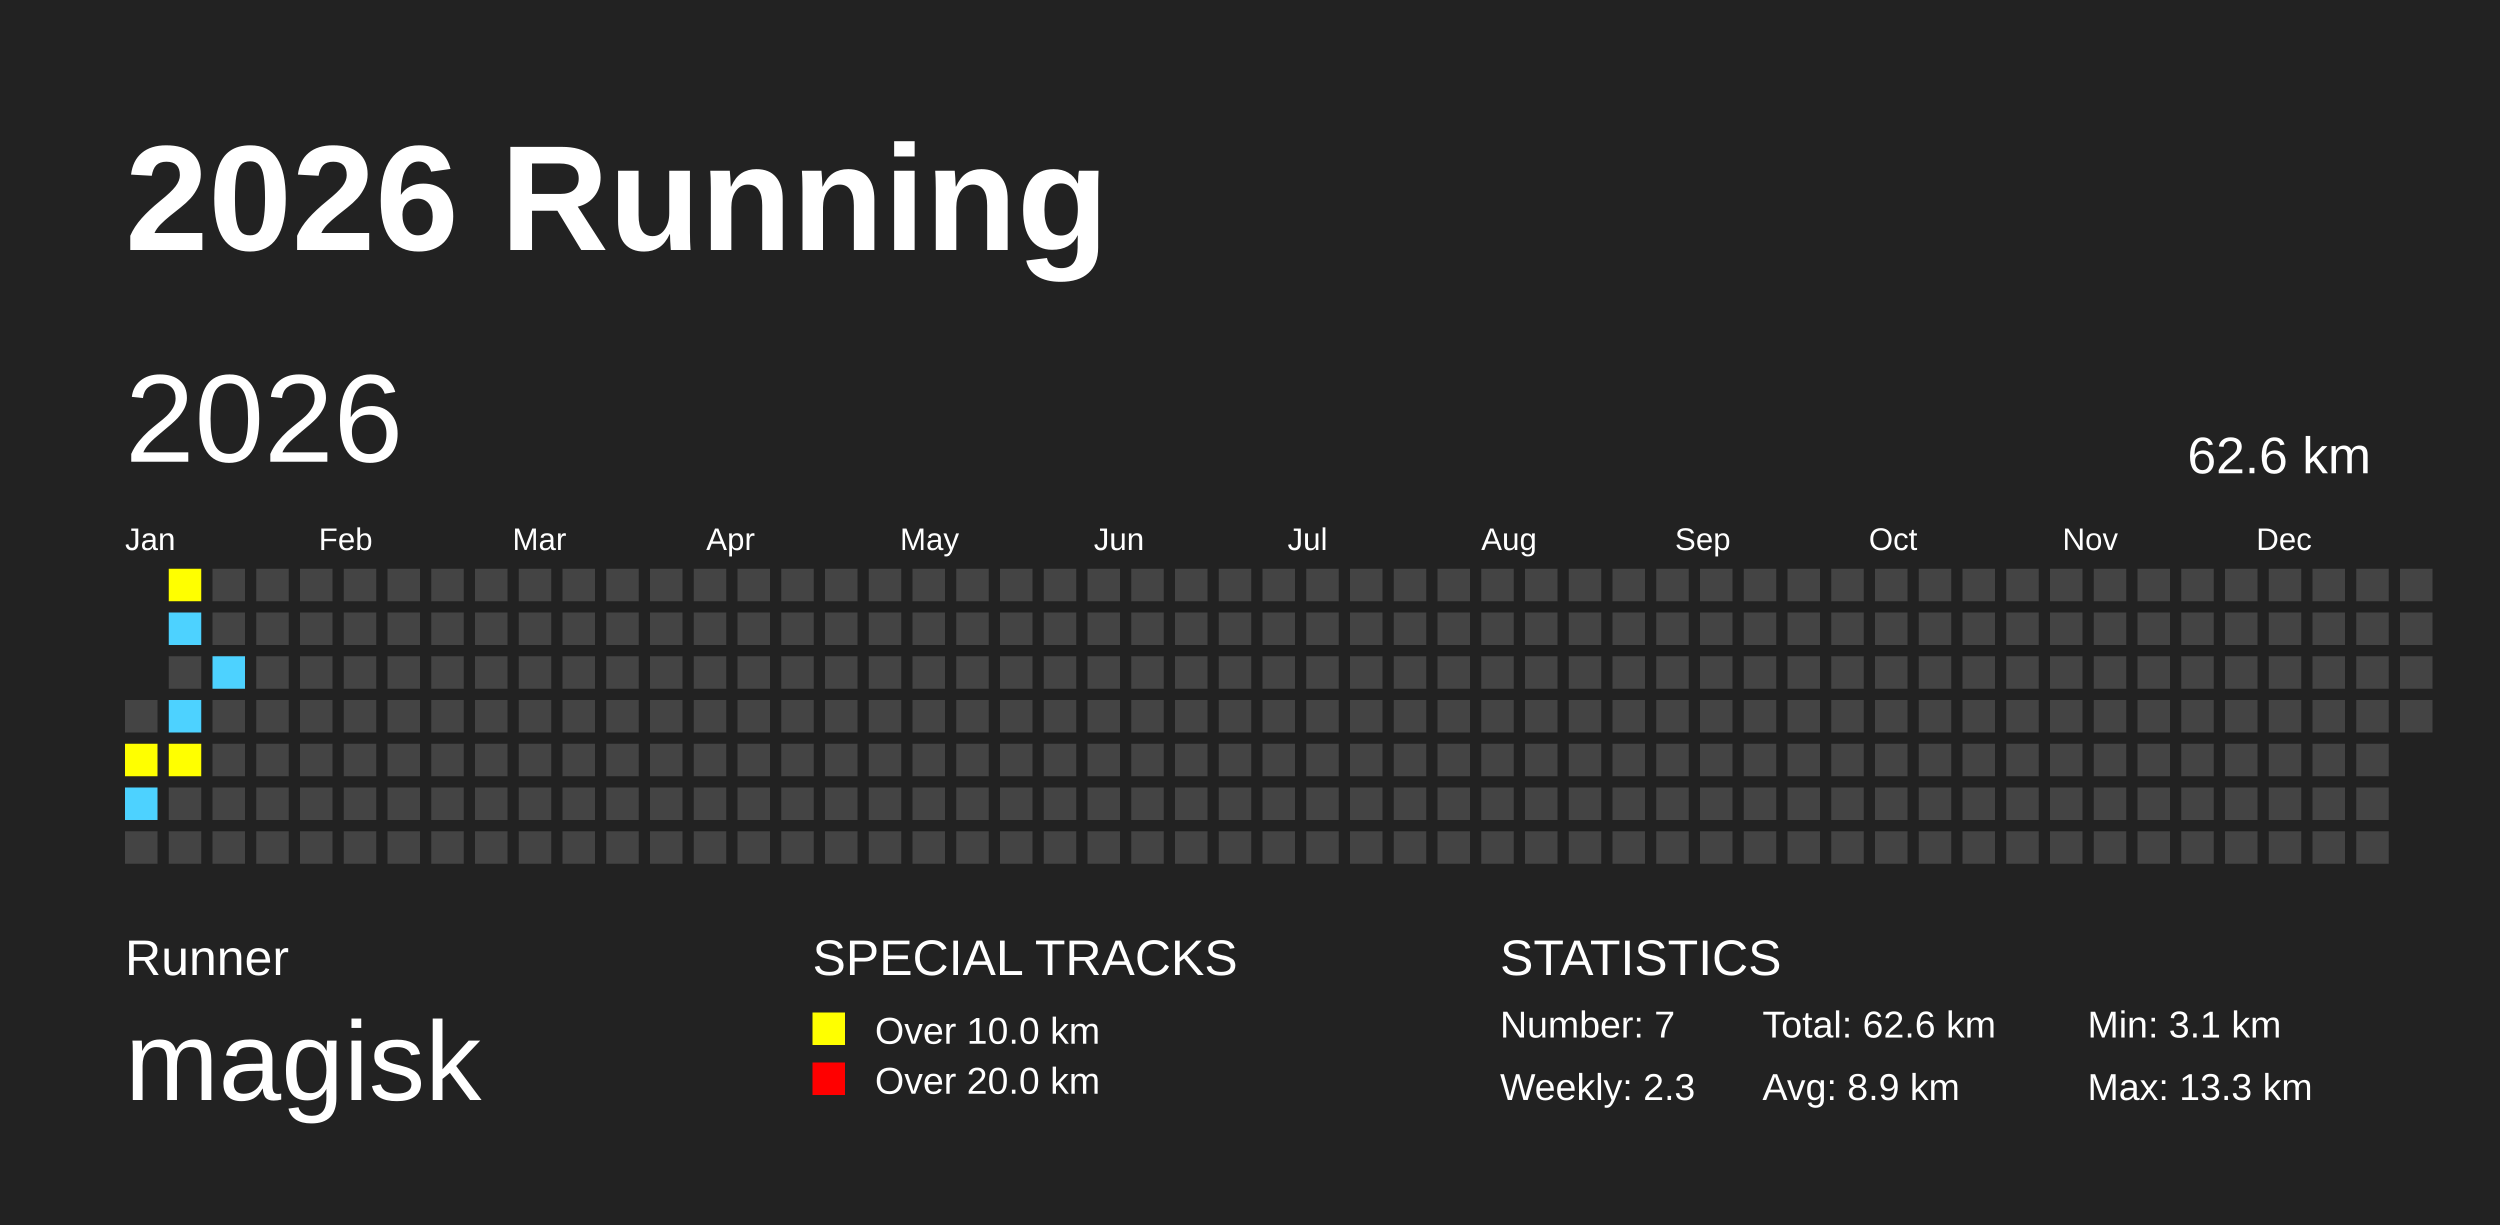
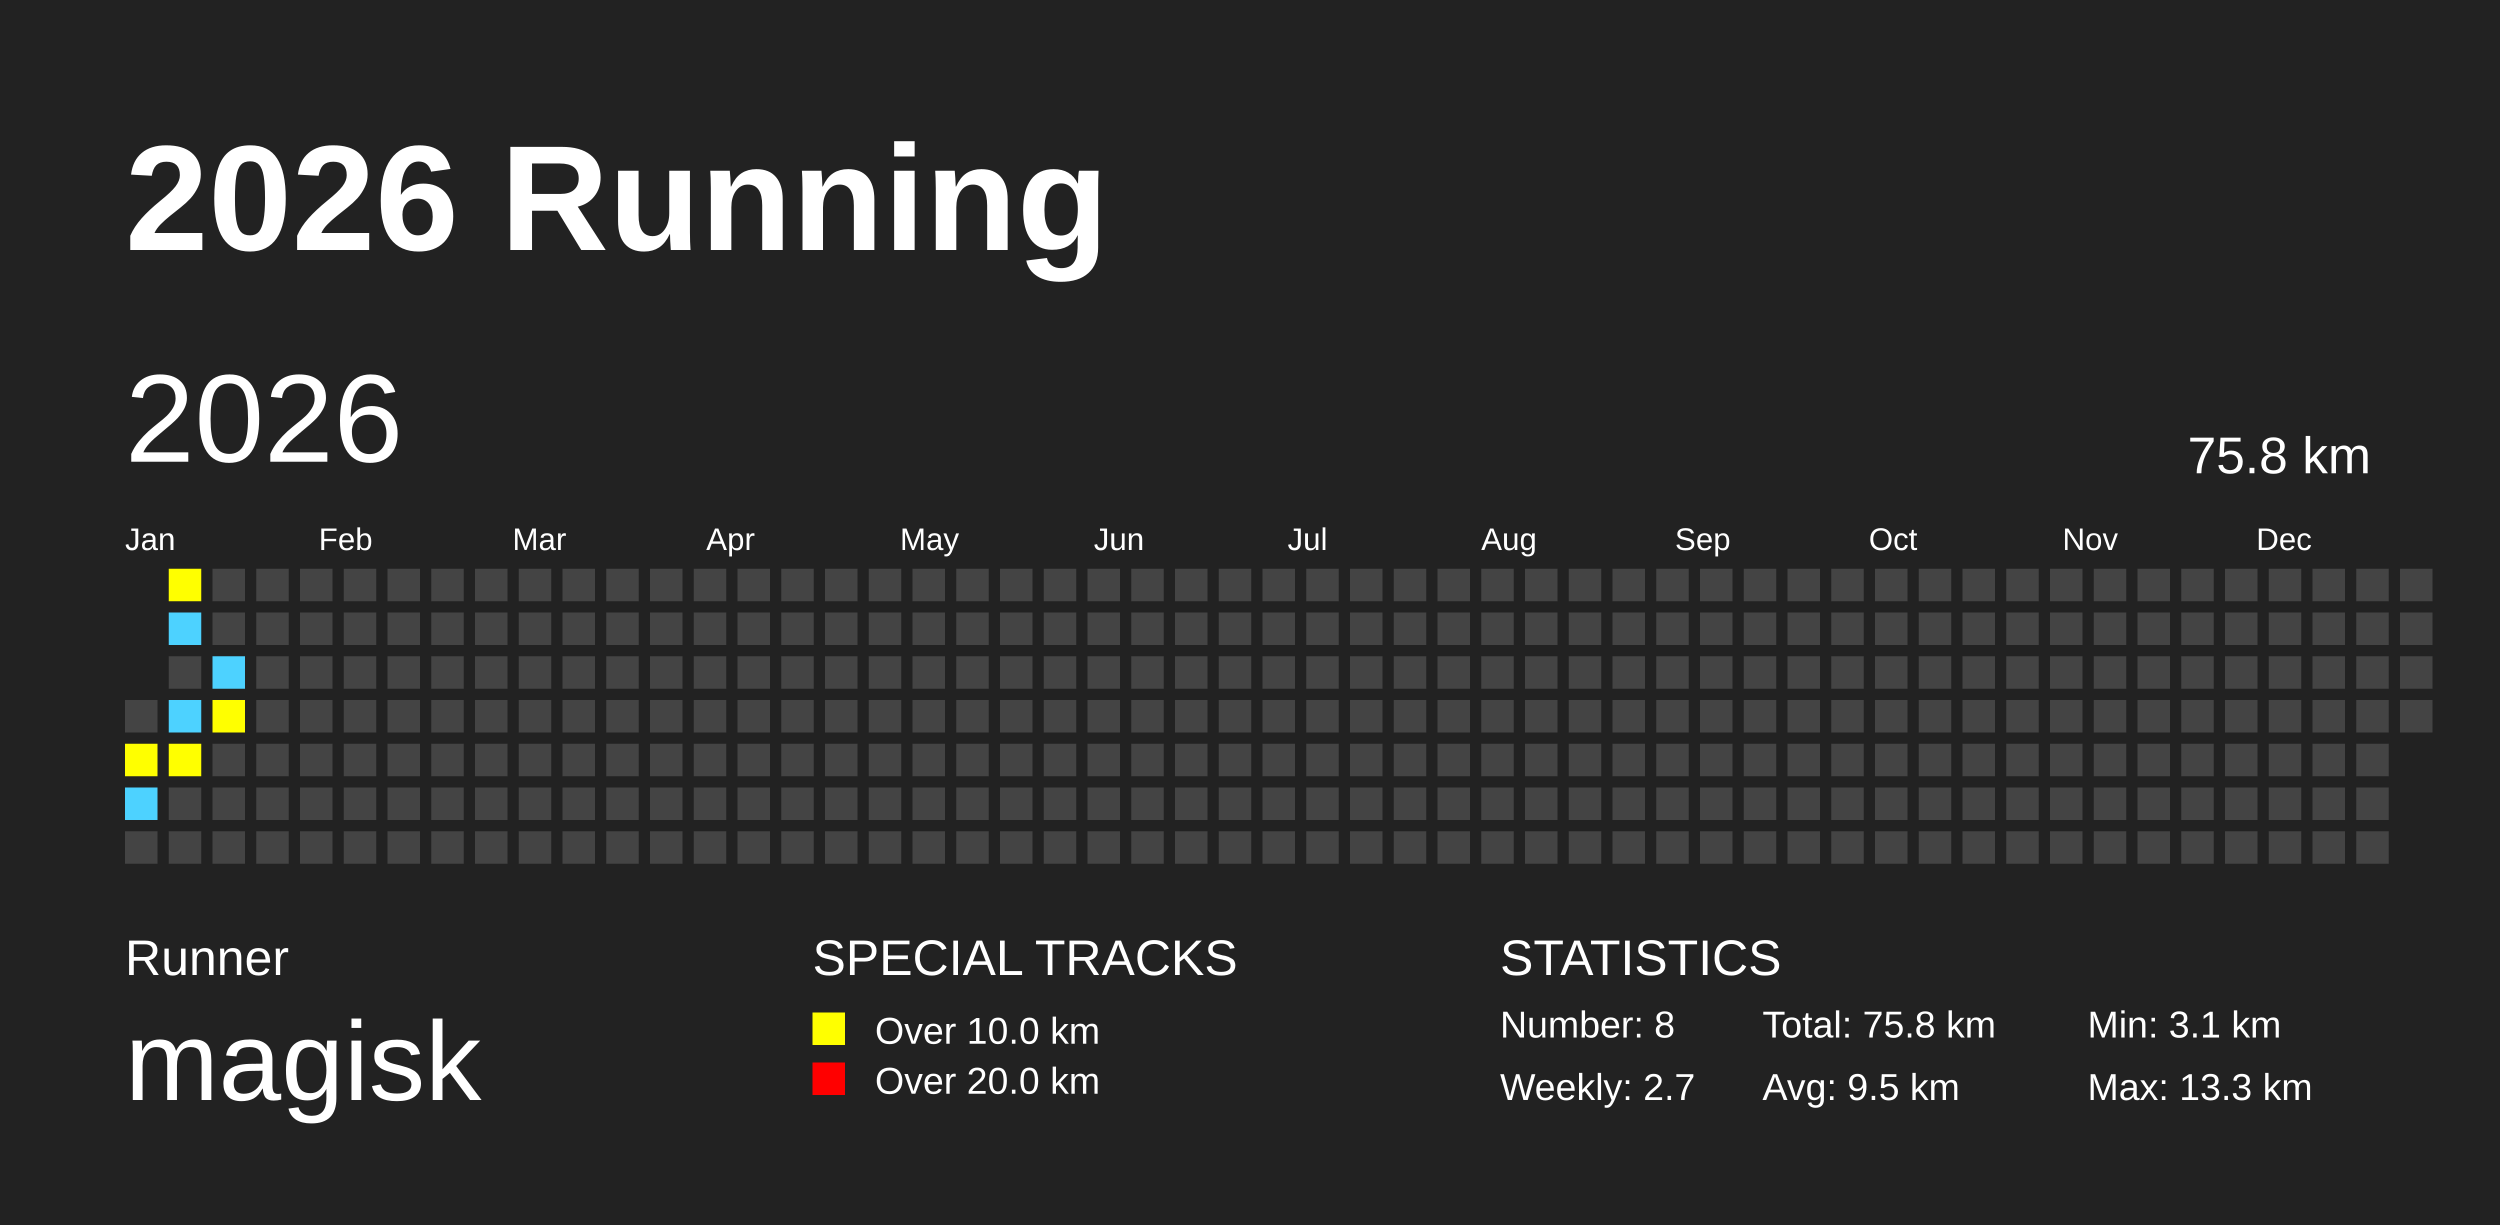
<svg xmlns="http://www.w3.org/2000/svg" baseProfile="full" height="98mm" version="1.1" viewBox="0,0,200,98" width="200mm">
  <defs />
  <rect fill="#222222" height="98" width="200" x="0" y="0" />
  <text fill="#FFFFFF" style="font-size:12px; font-family:Arial; font-weight:bold;" x="10" y="20">2026 Running</text>
  <text fill="#FFFFFF" style="font-size:4px; font-family:Arial" x="10" y="78">Runner</text>
  <text fill="#FFFFFF" style="font-size:9px; font-family:Arial" x="10" y="88">magisk</text>
  <text fill="#FFFFFF" style="font-size:4px; font-family:Arial" x="65" y="78">SPECIAL TRACKS</text>
  <rect fill="yellow" height="2.6" width="2.6" x="65" y="81" />
  <text fill="#FFFFFF" style="font-size:3px; font-family:Arial" x="70" y="83.5">Over 10.0 km</text>
  <rect fill="red" height="2.6" width="2.6" x="65" y="85" />
  <text fill="#FFFFFF" style="font-size:3px; font-family:Arial" x="70" y="87.5">Over 20.0 km</text>
  <text fill="#FFFFFF" style="font-size:4px; font-family:Arial" x="120" y="78">STATISTICS</text>
-   <text fill="#FFFFFF" style="font-size:3px; font-family:Arial" x="120" y="83">Number: 7</text>
-   <text fill="#FFFFFF" style="font-size:3px; font-family:Arial" x="120" y="88">Weekly: 2.3</text>
-   <text fill="#FFFFFF" style="font-size:3px; font-family:Arial" x="141" y="83">Total: 62.6 km</text>
-   <text fill="#FFFFFF" style="font-size:3px; font-family:Arial" x="141" y="88">Avg: 8.9 km</text>
+   <text fill="#FFFFFF" style="font-size:3px; font-family:Arial" x="120" y="83">Number: 8</text>
+   <text fill="#FFFFFF" style="font-size:3px; font-family:Arial" x="120" y="88">Weekly: 2.7</text>
+   <text fill="#FFFFFF" style="font-size:3px; font-family:Arial" x="141" y="83">Total: 75.8 km</text>
+   <text fill="#FFFFFF" style="font-size:3px; font-family:Arial" x="141" y="88">Avg: 9.5 km</text>
  <text fill="#FFFFFF" style="font-size:3px; font-family:Arial" x="167" y="83">Min: 3.1 km</text>
  <text fill="#FFFFFF" style="font-size:3px; font-family:Arial" x="167" y="88">Max: 13.3 km</text>
  <text dominant-baseline="hanging" fill="#FFFFFF" style="font-size:10.0px; font-family:Arial;" x="10" y="30">2026</text>
-   <text dominant-baseline="hanging" fill="#FFFFFF" style="font-size:4.125px; font-family:Arial;" x="175" y="35">62.6 km</text>
+   <text dominant-baseline="hanging" fill="#FFFFFF" style="font-size:4.125px; font-family:Arial;" x="175" y="35">75.8 km</text>
  <text fill="#FFFFFF" style="font-size:2.5px; font-family:Arial" x="10.0" y="44">Jan</text>
  <text fill="#FFFFFF" style="font-size:2.5px; font-family:Arial" x="25.5" y="44">Feb</text>
  <text fill="#FFFFFF" style="font-size:2.5px; font-family:Arial" x="41.0" y="44">Mar</text>
  <text fill="#FFFFFF" style="font-size:2.5px; font-family:Arial" x="56.5" y="44">Apr</text>
  <text fill="#FFFFFF" style="font-size:2.5px; font-family:Arial" x="72.0" y="44">May</text>
  <text fill="#FFFFFF" style="font-size:2.5px; font-family:Arial" x="87.5" y="44">Jun</text>
  <text fill="#FFFFFF" style="font-size:2.5px; font-family:Arial" x="103.0" y="44">Jul</text>
  <text fill="#FFFFFF" style="font-size:2.5px; font-family:Arial" x="118.5" y="44">Aug</text>
  <text fill="#FFFFFF" style="font-size:2.5px; font-family:Arial" x="134.0" y="44">Sep</text>
  <text fill="#FFFFFF" style="font-size:2.5px; font-family:Arial" x="149.5" y="44">Oct</text>
  <text fill="#FFFFFF" style="font-size:2.5px; font-family:Arial" x="165.0" y="44">Nov</text>
  <text fill="#FFFFFF" style="font-size:2.5px; font-family:Arial" x="180.5" y="44">Dec</text>
  <rect fill="#444444" height="2.6" width="2.6" x="10.0" y="56.0" />
  <rect fill="yellow" height="2.6" width="2.6" x="10.0" y="59.5" />
  <rect fill="#4DD2FF" height="2.6" width="2.6" x="10.0" y="63.0" />
  <rect fill="#444444" height="2.6" width="2.6" x="10.0" y="66.5" />
  <rect fill="yellow" height="2.6" width="2.6" x="13.5" y="45.5" />
  <rect fill="#4DD2FF" height="2.6" width="2.6" x="13.5" y="49.0" />
  <rect fill="#444444" height="2.6" width="2.6" x="13.5" y="52.5" />
  <rect fill="#4DD2FF" height="2.6" width="2.6" x="13.5" y="56.0" />
  <rect fill="yellow" height="2.6" width="2.6" x="13.5" y="59.5" />
  <rect fill="#444444" height="2.6" width="2.6" x="13.5" y="63.0" />
  <rect fill="#444444" height="2.6" width="2.6" x="13.5" y="66.5" />
  <rect fill="#444444" height="2.6" width="2.6" x="17.0" y="45.5" />
  <rect fill="#444444" height="2.6" width="2.6" x="17.0" y="49.0" />
  <rect fill="#4DD2FF" height="2.6" width="2.6" x="17.0" y="52.5" />
-   <rect fill="#444444" height="2.6" width="2.6" x="17.0" y="56.0" />
+   <rect fill="yellow" height="2.6" width="2.6" x="17.0" y="56.0" />
  <rect fill="#444444" height="2.6" width="2.6" x="17.0" y="59.5" />
  <rect fill="#444444" height="2.6" width="2.6" x="17.0" y="63.0" />
  <rect fill="#444444" height="2.6" width="2.6" x="17.0" y="66.5" />
  <rect fill="#444444" height="2.6" width="2.6" x="20.5" y="45.5" />
  <rect fill="#444444" height="2.6" width="2.6" x="20.5" y="49.0" />
  <rect fill="#444444" height="2.6" width="2.6" x="20.5" y="52.5" />
  <rect fill="#444444" height="2.6" width="2.6" x="20.5" y="56.0" />
  <rect fill="#444444" height="2.6" width="2.6" x="20.5" y="59.5" />
  <rect fill="#444444" height="2.6" width="2.6" x="20.5" y="63.0" />
  <rect fill="#444444" height="2.6" width="2.6" x="20.5" y="66.5" />
  <rect fill="#444444" height="2.6" width="2.6" x="24.0" y="45.5" />
  <rect fill="#444444" height="2.6" width="2.6" x="24.0" y="49.0" />
  <rect fill="#444444" height="2.6" width="2.6" x="24.0" y="52.5" />
  <rect fill="#444444" height="2.6" width="2.6" x="24.0" y="56.0" />
  <rect fill="#444444" height="2.6" width="2.6" x="24.0" y="59.5" />
  <rect fill="#444444" height="2.6" width="2.6" x="24.0" y="63.0" />
  <rect fill="#444444" height="2.6" width="2.6" x="24.0" y="66.5" />
  <rect fill="#444444" height="2.6" width="2.6" x="27.5" y="45.5" />
  <rect fill="#444444" height="2.6" width="2.6" x="27.5" y="49.0" />
  <rect fill="#444444" height="2.6" width="2.6" x="27.5" y="52.5" />
  <rect fill="#444444" height="2.6" width="2.6" x="27.5" y="56.0" />
  <rect fill="#444444" height="2.6" width="2.6" x="27.5" y="59.5" />
  <rect fill="#444444" height="2.6" width="2.6" x="27.5" y="63.0" />
  <rect fill="#444444" height="2.6" width="2.6" x="27.5" y="66.5" />
  <rect fill="#444444" height="2.6" width="2.6" x="31.0" y="45.5" />
  <rect fill="#444444" height="2.6" width="2.6" x="31.0" y="49.0" />
  <rect fill="#444444" height="2.6" width="2.6" x="31.0" y="52.5" />
  <rect fill="#444444" height="2.6" width="2.6" x="31.0" y="56.0" />
  <rect fill="#444444" height="2.6" width="2.6" x="31.0" y="59.5" />
  <rect fill="#444444" height="2.6" width="2.6" x="31.0" y="63.0" />
  <rect fill="#444444" height="2.6" width="2.6" x="31.0" y="66.5" />
  <rect fill="#444444" height="2.6" width="2.6" x="34.5" y="45.5" />
  <rect fill="#444444" height="2.6" width="2.6" x="34.5" y="49.0" />
  <rect fill="#444444" height="2.6" width="2.6" x="34.5" y="52.5" />
  <rect fill="#444444" height="2.6" width="2.6" x="34.5" y="56.0" />
  <rect fill="#444444" height="2.6" width="2.6" x="34.5" y="59.5" />
  <rect fill="#444444" height="2.6" width="2.6" x="34.5" y="63.0" />
  <rect fill="#444444" height="2.6" width="2.6" x="34.5" y="66.5" />
  <rect fill="#444444" height="2.6" width="2.6" x="38.0" y="45.5" />
  <rect fill="#444444" height="2.6" width="2.6" x="38.0" y="49.0" />
  <rect fill="#444444" height="2.6" width="2.6" x="38.0" y="52.5" />
  <rect fill="#444444" height="2.6" width="2.6" x="38.0" y="56.0" />
  <rect fill="#444444" height="2.6" width="2.6" x="38.0" y="59.5" />
  <rect fill="#444444" height="2.6" width="2.6" x="38.0" y="63.0" />
  <rect fill="#444444" height="2.6" width="2.6" x="38.0" y="66.5" />
  <rect fill="#444444" height="2.6" width="2.6" x="41.5" y="45.5" />
  <rect fill="#444444" height="2.6" width="2.6" x="41.5" y="49.0" />
  <rect fill="#444444" height="2.6" width="2.6" x="41.5" y="52.5" />
  <rect fill="#444444" height="2.6" width="2.6" x="41.5" y="56.0" />
  <rect fill="#444444" height="2.6" width="2.6" x="41.5" y="59.5" />
  <rect fill="#444444" height="2.6" width="2.6" x="41.5" y="63.0" />
  <rect fill="#444444" height="2.6" width="2.6" x="41.5" y="66.5" />
  <rect fill="#444444" height="2.6" width="2.6" x="45.0" y="45.5" />
  <rect fill="#444444" height="2.6" width="2.6" x="45.0" y="49.0" />
  <rect fill="#444444" height="2.6" width="2.6" x="45.0" y="52.5" />
  <rect fill="#444444" height="2.6" width="2.6" x="45.0" y="56.0" />
  <rect fill="#444444" height="2.6" width="2.6" x="45.0" y="59.5" />
  <rect fill="#444444" height="2.6" width="2.6" x="45.0" y="63.0" />
  <rect fill="#444444" height="2.6" width="2.6" x="45.0" y="66.5" />
  <rect fill="#444444" height="2.6" width="2.6" x="48.5" y="45.5" />
  <rect fill="#444444" height="2.6" width="2.6" x="48.5" y="49.0" />
  <rect fill="#444444" height="2.6" width="2.6" x="48.5" y="52.5" />
  <rect fill="#444444" height="2.6" width="2.6" x="48.5" y="56.0" />
  <rect fill="#444444" height="2.6" width="2.6" x="48.5" y="59.5" />
  <rect fill="#444444" height="2.6" width="2.6" x="48.5" y="63.0" />
  <rect fill="#444444" height="2.6" width="2.6" x="48.5" y="66.5" />
  <rect fill="#444444" height="2.6" width="2.6" x="52.0" y="45.5" />
  <rect fill="#444444" height="2.6" width="2.6" x="52.0" y="49.0" />
  <rect fill="#444444" height="2.6" width="2.6" x="52.0" y="52.5" />
  <rect fill="#444444" height="2.6" width="2.6" x="52.0" y="56.0" />
  <rect fill="#444444" height="2.6" width="2.6" x="52.0" y="59.5" />
  <rect fill="#444444" height="2.6" width="2.6" x="52.0" y="63.0" />
  <rect fill="#444444" height="2.6" width="2.6" x="52.0" y="66.5" />
  <rect fill="#444444" height="2.6" width="2.6" x="55.5" y="45.5" />
  <rect fill="#444444" height="2.6" width="2.6" x="55.5" y="49.0" />
  <rect fill="#444444" height="2.6" width="2.6" x="55.5" y="52.5" />
  <rect fill="#444444" height="2.6" width="2.6" x="55.5" y="56.0" />
  <rect fill="#444444" height="2.6" width="2.6" x="55.5" y="59.5" />
  <rect fill="#444444" height="2.6" width="2.6" x="55.5" y="63.0" />
  <rect fill="#444444" height="2.6" width="2.6" x="55.5" y="66.5" />
  <rect fill="#444444" height="2.6" width="2.6" x="59.0" y="45.5" />
  <rect fill="#444444" height="2.6" width="2.6" x="59.0" y="49.0" />
  <rect fill="#444444" height="2.6" width="2.6" x="59.0" y="52.5" />
  <rect fill="#444444" height="2.6" width="2.6" x="59.0" y="56.0" />
  <rect fill="#444444" height="2.6" width="2.6" x="59.0" y="59.5" />
  <rect fill="#444444" height="2.6" width="2.6" x="59.0" y="63.0" />
  <rect fill="#444444" height="2.6" width="2.6" x="59.0" y="66.5" />
  <rect fill="#444444" height="2.6" width="2.6" x="62.5" y="45.5" />
  <rect fill="#444444" height="2.6" width="2.6" x="62.5" y="49.0" />
  <rect fill="#444444" height="2.6" width="2.6" x="62.5" y="52.5" />
  <rect fill="#444444" height="2.6" width="2.6" x="62.5" y="56.0" />
  <rect fill="#444444" height="2.6" width="2.6" x="62.5" y="59.5" />
  <rect fill="#444444" height="2.6" width="2.6" x="62.5" y="63.0" />
  <rect fill="#444444" height="2.6" width="2.6" x="62.5" y="66.5" />
  <rect fill="#444444" height="2.6" width="2.6" x="66.0" y="45.5" />
  <rect fill="#444444" height="2.6" width="2.6" x="66.0" y="49.0" />
  <rect fill="#444444" height="2.6" width="2.6" x="66.0" y="52.5" />
  <rect fill="#444444" height="2.6" width="2.6" x="66.0" y="56.0" />
  <rect fill="#444444" height="2.6" width="2.6" x="66.0" y="59.5" />
  <rect fill="#444444" height="2.6" width="2.6" x="66.0" y="63.0" />
  <rect fill="#444444" height="2.6" width="2.6" x="66.0" y="66.5" />
  <rect fill="#444444" height="2.6" width="2.6" x="69.5" y="45.5" />
  <rect fill="#444444" height="2.6" width="2.6" x="69.5" y="49.0" />
  <rect fill="#444444" height="2.6" width="2.6" x="69.5" y="52.5" />
  <rect fill="#444444" height="2.6" width="2.6" x="69.5" y="56.0" />
  <rect fill="#444444" height="2.6" width="2.6" x="69.5" y="59.5" />
  <rect fill="#444444" height="2.6" width="2.6" x="69.5" y="63.0" />
  <rect fill="#444444" height="2.6" width="2.6" x="69.5" y="66.5" />
  <rect fill="#444444" height="2.6" width="2.6" x="73.0" y="45.5" />
  <rect fill="#444444" height="2.6" width="2.6" x="73.0" y="49.0" />
  <rect fill="#444444" height="2.6" width="2.6" x="73.0" y="52.5" />
  <rect fill="#444444" height="2.6" width="2.6" x="73.0" y="56.0" />
  <rect fill="#444444" height="2.6" width="2.6" x="73.0" y="59.5" />
  <rect fill="#444444" height="2.6" width="2.6" x="73.0" y="63.0" />
  <rect fill="#444444" height="2.6" width="2.6" x="73.0" y="66.5" />
  <rect fill="#444444" height="2.6" width="2.6" x="76.5" y="45.5" />
  <rect fill="#444444" height="2.6" width="2.6" x="76.5" y="49.0" />
  <rect fill="#444444" height="2.6" width="2.6" x="76.5" y="52.5" />
  <rect fill="#444444" height="2.6" width="2.6" x="76.5" y="56.0" />
  <rect fill="#444444" height="2.6" width="2.6" x="76.5" y="59.5" />
  <rect fill="#444444" height="2.6" width="2.6" x="76.5" y="63.0" />
  <rect fill="#444444" height="2.6" width="2.6" x="76.5" y="66.5" />
  <rect fill="#444444" height="2.6" width="2.6" x="80.0" y="45.5" />
  <rect fill="#444444" height="2.6" width="2.6" x="80.0" y="49.0" />
  <rect fill="#444444" height="2.6" width="2.6" x="80.0" y="52.5" />
  <rect fill="#444444" height="2.6" width="2.6" x="80.0" y="56.0" />
  <rect fill="#444444" height="2.6" width="2.6" x="80.0" y="59.5" />
  <rect fill="#444444" height="2.6" width="2.6" x="80.0" y="63.0" />
  <rect fill="#444444" height="2.6" width="2.6" x="80.0" y="66.5" />
  <rect fill="#444444" height="2.6" width="2.6" x="83.5" y="45.5" />
  <rect fill="#444444" height="2.6" width="2.6" x="83.5" y="49.0" />
  <rect fill="#444444" height="2.6" width="2.6" x="83.5" y="52.5" />
  <rect fill="#444444" height="2.6" width="2.6" x="83.5" y="56.0" />
  <rect fill="#444444" height="2.6" width="2.6" x="83.5" y="59.5" />
  <rect fill="#444444" height="2.6" width="2.6" x="83.5" y="63.0" />
  <rect fill="#444444" height="2.6" width="2.6" x="83.5" y="66.5" />
  <rect fill="#444444" height="2.6" width="2.6" x="87.0" y="45.5" />
  <rect fill="#444444" height="2.6" width="2.6" x="87.0" y="49.0" />
  <rect fill="#444444" height="2.6" width="2.6" x="87.0" y="52.5" />
  <rect fill="#444444" height="2.6" width="2.6" x="87.0" y="56.0" />
  <rect fill="#444444" height="2.6" width="2.6" x="87.0" y="59.5" />
  <rect fill="#444444" height="2.6" width="2.6" x="87.0" y="63.0" />
  <rect fill="#444444" height="2.6" width="2.6" x="87.0" y="66.5" />
  <rect fill="#444444" height="2.6" width="2.6" x="90.5" y="45.5" />
  <rect fill="#444444" height="2.6" width="2.6" x="90.5" y="49.0" />
  <rect fill="#444444" height="2.6" width="2.6" x="90.5" y="52.5" />
  <rect fill="#444444" height="2.6" width="2.6" x="90.5" y="56.0" />
  <rect fill="#444444" height="2.6" width="2.6" x="90.5" y="59.5" />
  <rect fill="#444444" height="2.6" width="2.6" x="90.5" y="63.0" />
  <rect fill="#444444" height="2.6" width="2.6" x="90.5" y="66.5" />
  <rect fill="#444444" height="2.6" width="2.6" x="94.0" y="45.5" />
  <rect fill="#444444" height="2.6" width="2.6" x="94.0" y="49.0" />
  <rect fill="#444444" height="2.6" width="2.6" x="94.0" y="52.5" />
  <rect fill="#444444" height="2.6" width="2.6" x="94.0" y="56.0" />
  <rect fill="#444444" height="2.6" width="2.6" x="94.0" y="59.5" />
  <rect fill="#444444" height="2.6" width="2.6" x="94.0" y="63.0" />
  <rect fill="#444444" height="2.6" width="2.6" x="94.0" y="66.5" />
  <rect fill="#444444" height="2.6" width="2.6" x="97.5" y="45.5" />
  <rect fill="#444444" height="2.6" width="2.6" x="97.5" y="49.0" />
  <rect fill="#444444" height="2.6" width="2.6" x="97.5" y="52.5" />
  <rect fill="#444444" height="2.6" width="2.6" x="97.5" y="56.0" />
  <rect fill="#444444" height="2.6" width="2.6" x="97.5" y="59.5" />
  <rect fill="#444444" height="2.6" width="2.6" x="97.5" y="63.0" />
  <rect fill="#444444" height="2.6" width="2.6" x="97.5" y="66.5" />
  <rect fill="#444444" height="2.6" width="2.6" x="101.0" y="45.5" />
  <rect fill="#444444" height="2.6" width="2.6" x="101.0" y="49.0" />
  <rect fill="#444444" height="2.6" width="2.6" x="101.0" y="52.5" />
  <rect fill="#444444" height="2.6" width="2.6" x="101.0" y="56.0" />
  <rect fill="#444444" height="2.6" width="2.6" x="101.0" y="59.5" />
  <rect fill="#444444" height="2.6" width="2.6" x="101.0" y="63.0" />
  <rect fill="#444444" height="2.6" width="2.6" x="101.0" y="66.5" />
  <rect fill="#444444" height="2.6" width="2.6" x="104.5" y="45.5" />
  <rect fill="#444444" height="2.6" width="2.6" x="104.5" y="49.0" />
  <rect fill="#444444" height="2.6" width="2.6" x="104.5" y="52.5" />
  <rect fill="#444444" height="2.6" width="2.6" x="104.5" y="56.0" />
  <rect fill="#444444" height="2.6" width="2.6" x="104.5" y="59.5" />
  <rect fill="#444444" height="2.6" width="2.6" x="104.5" y="63.0" />
  <rect fill="#444444" height="2.6" width="2.6" x="104.5" y="66.5" />
  <rect fill="#444444" height="2.6" width="2.6" x="108.0" y="45.5" />
  <rect fill="#444444" height="2.6" width="2.6" x="108.0" y="49.0" />
  <rect fill="#444444" height="2.6" width="2.6" x="108.0" y="52.5" />
  <rect fill="#444444" height="2.6" width="2.6" x="108.0" y="56.0" />
  <rect fill="#444444" height="2.6" width="2.6" x="108.0" y="59.5" />
  <rect fill="#444444" height="2.6" width="2.6" x="108.0" y="63.0" />
  <rect fill="#444444" height="2.6" width="2.6" x="108.0" y="66.5" />
  <rect fill="#444444" height="2.6" width="2.6" x="111.5" y="45.5" />
  <rect fill="#444444" height="2.6" width="2.6" x="111.5" y="49.0" />
  <rect fill="#444444" height="2.6" width="2.6" x="111.5" y="52.5" />
  <rect fill="#444444" height="2.6" width="2.6" x="111.5" y="56.0" />
  <rect fill="#444444" height="2.6" width="2.6" x="111.5" y="59.5" />
  <rect fill="#444444" height="2.6" width="2.6" x="111.5" y="63.0" />
  <rect fill="#444444" height="2.6" width="2.6" x="111.5" y="66.5" />
  <rect fill="#444444" height="2.6" width="2.6" x="115.0" y="45.5" />
  <rect fill="#444444" height="2.6" width="2.6" x="115.0" y="49.0" />
  <rect fill="#444444" height="2.6" width="2.6" x="115.0" y="52.5" />
  <rect fill="#444444" height="2.6" width="2.6" x="115.0" y="56.0" />
  <rect fill="#444444" height="2.6" width="2.6" x="115.0" y="59.5" />
  <rect fill="#444444" height="2.6" width="2.6" x="115.0" y="63.0" />
  <rect fill="#444444" height="2.6" width="2.6" x="115.0" y="66.5" />
  <rect fill="#444444" height="2.6" width="2.6" x="118.5" y="45.5" />
  <rect fill="#444444" height="2.6" width="2.6" x="118.5" y="49.0" />
  <rect fill="#444444" height="2.6" width="2.6" x="118.5" y="52.5" />
  <rect fill="#444444" height="2.6" width="2.6" x="118.5" y="56.0" />
  <rect fill="#444444" height="2.6" width="2.6" x="118.5" y="59.5" />
  <rect fill="#444444" height="2.6" width="2.6" x="118.5" y="63.0" />
  <rect fill="#444444" height="2.6" width="2.6" x="118.5" y="66.5" />
  <rect fill="#444444" height="2.6" width="2.6" x="122.0" y="45.5" />
  <rect fill="#444444" height="2.6" width="2.6" x="122.0" y="49.0" />
  <rect fill="#444444" height="2.6" width="2.6" x="122.0" y="52.5" />
  <rect fill="#444444" height="2.6" width="2.6" x="122.0" y="56.0" />
  <rect fill="#444444" height="2.6" width="2.6" x="122.0" y="59.5" />
  <rect fill="#444444" height="2.6" width="2.6" x="122.0" y="63.0" />
  <rect fill="#444444" height="2.6" width="2.6" x="122.0" y="66.5" />
  <rect fill="#444444" height="2.6" width="2.6" x="125.5" y="45.5" />
  <rect fill="#444444" height="2.6" width="2.6" x="125.5" y="49.0" />
  <rect fill="#444444" height="2.6" width="2.6" x="125.5" y="52.5" />
  <rect fill="#444444" height="2.6" width="2.6" x="125.5" y="56.0" />
  <rect fill="#444444" height="2.6" width="2.6" x="125.5" y="59.5" />
  <rect fill="#444444" height="2.6" width="2.6" x="125.5" y="63.0" />
  <rect fill="#444444" height="2.6" width="2.6" x="125.5" y="66.5" />
  <rect fill="#444444" height="2.6" width="2.6" x="129.0" y="45.5" />
  <rect fill="#444444" height="2.6" width="2.6" x="129.0" y="49.0" />
  <rect fill="#444444" height="2.6" width="2.6" x="129.0" y="52.5" />
  <rect fill="#444444" height="2.6" width="2.6" x="129.0" y="56.0" />
  <rect fill="#444444" height="2.6" width="2.6" x="129.0" y="59.5" />
  <rect fill="#444444" height="2.6" width="2.6" x="129.0" y="63.0" />
  <rect fill="#444444" height="2.6" width="2.6" x="129.0" y="66.5" />
  <rect fill="#444444" height="2.6" width="2.6" x="132.5" y="45.5" />
  <rect fill="#444444" height="2.6" width="2.6" x="132.5" y="49.0" />
  <rect fill="#444444" height="2.6" width="2.6" x="132.5" y="52.5" />
  <rect fill="#444444" height="2.6" width="2.6" x="132.5" y="56.0" />
  <rect fill="#444444" height="2.6" width="2.6" x="132.5" y="59.5" />
  <rect fill="#444444" height="2.6" width="2.6" x="132.5" y="63.0" />
  <rect fill="#444444" height="2.6" width="2.6" x="132.5" y="66.5" />
  <rect fill="#444444" height="2.6" width="2.6" x="136.0" y="45.5" />
  <rect fill="#444444" height="2.6" width="2.6" x="136.0" y="49.0" />
  <rect fill="#444444" height="2.6" width="2.6" x="136.0" y="52.5" />
  <rect fill="#444444" height="2.6" width="2.6" x="136.0" y="56.0" />
  <rect fill="#444444" height="2.6" width="2.6" x="136.0" y="59.5" />
  <rect fill="#444444" height="2.6" width="2.6" x="136.0" y="63.0" />
  <rect fill="#444444" height="2.6" width="2.6" x="136.0" y="66.5" />
  <rect fill="#444444" height="2.6" width="2.6" x="139.5" y="45.5" />
  <rect fill="#444444" height="2.6" width="2.6" x="139.5" y="49.0" />
  <rect fill="#444444" height="2.6" width="2.6" x="139.5" y="52.5" />
  <rect fill="#444444" height="2.6" width="2.6" x="139.5" y="56.0" />
  <rect fill="#444444" height="2.6" width="2.6" x="139.5" y="59.5" />
  <rect fill="#444444" height="2.6" width="2.6" x="139.5" y="63.0" />
  <rect fill="#444444" height="2.6" width="2.6" x="139.5" y="66.5" />
  <rect fill="#444444" height="2.6" width="2.6" x="143.0" y="45.5" />
  <rect fill="#444444" height="2.6" width="2.6" x="143.0" y="49.0" />
  <rect fill="#444444" height="2.6" width="2.6" x="143.0" y="52.5" />
  <rect fill="#444444" height="2.6" width="2.6" x="143.0" y="56.0" />
  <rect fill="#444444" height="2.6" width="2.6" x="143.0" y="59.5" />
  <rect fill="#444444" height="2.6" width="2.6" x="143.0" y="63.0" />
  <rect fill="#444444" height="2.6" width="2.6" x="143.0" y="66.5" />
  <rect fill="#444444" height="2.6" width="2.6" x="146.5" y="45.5" />
  <rect fill="#444444" height="2.6" width="2.6" x="146.5" y="49.0" />
  <rect fill="#444444" height="2.6" width="2.6" x="146.5" y="52.5" />
  <rect fill="#444444" height="2.6" width="2.6" x="146.5" y="56.0" />
  <rect fill="#444444" height="2.6" width="2.6" x="146.5" y="59.5" />
  <rect fill="#444444" height="2.6" width="2.6" x="146.5" y="63.0" />
  <rect fill="#444444" height="2.6" width="2.6" x="146.5" y="66.5" />
  <rect fill="#444444" height="2.6" width="2.6" x="150.0" y="45.5" />
  <rect fill="#444444" height="2.6" width="2.6" x="150.0" y="49.0" />
  <rect fill="#444444" height="2.6" width="2.6" x="150.0" y="52.5" />
  <rect fill="#444444" height="2.6" width="2.6" x="150.0" y="56.0" />
  <rect fill="#444444" height="2.6" width="2.6" x="150.0" y="59.5" />
  <rect fill="#444444" height="2.6" width="2.6" x="150.0" y="63.0" />
  <rect fill="#444444" height="2.6" width="2.6" x="150.0" y="66.5" />
  <rect fill="#444444" height="2.6" width="2.6" x="153.5" y="45.5" />
  <rect fill="#444444" height="2.6" width="2.6" x="153.5" y="49.0" />
  <rect fill="#444444" height="2.6" width="2.6" x="153.5" y="52.5" />
  <rect fill="#444444" height="2.6" width="2.6" x="153.5" y="56.0" />
  <rect fill="#444444" height="2.6" width="2.6" x="153.5" y="59.5" />
  <rect fill="#444444" height="2.6" width="2.6" x="153.5" y="63.0" />
  <rect fill="#444444" height="2.6" width="2.6" x="153.5" y="66.5" />
  <rect fill="#444444" height="2.6" width="2.6" x="157.0" y="45.5" />
  <rect fill="#444444" height="2.6" width="2.6" x="157.0" y="49.0" />
  <rect fill="#444444" height="2.6" width="2.6" x="157.0" y="52.5" />
  <rect fill="#444444" height="2.6" width="2.6" x="157.0" y="56.0" />
  <rect fill="#444444" height="2.6" width="2.6" x="157.0" y="59.5" />
  <rect fill="#444444" height="2.6" width="2.6" x="157.0" y="63.0" />
  <rect fill="#444444" height="2.6" width="2.6" x="157.0" y="66.5" />
  <rect fill="#444444" height="2.6" width="2.6" x="160.5" y="45.5" />
  <rect fill="#444444" height="2.6" width="2.6" x="160.5" y="49.0" />
  <rect fill="#444444" height="2.6" width="2.6" x="160.5" y="52.5" />
  <rect fill="#444444" height="2.6" width="2.6" x="160.5" y="56.0" />
  <rect fill="#444444" height="2.6" width="2.6" x="160.5" y="59.5" />
  <rect fill="#444444" height="2.6" width="2.6" x="160.5" y="63.0" />
  <rect fill="#444444" height="2.6" width="2.6" x="160.5" y="66.5" />
  <rect fill="#444444" height="2.6" width="2.6" x="164.0" y="45.5" />
  <rect fill="#444444" height="2.6" width="2.6" x="164.0" y="49.0" />
  <rect fill="#444444" height="2.6" width="2.6" x="164.0" y="52.5" />
  <rect fill="#444444" height="2.6" width="2.6" x="164.0" y="56.0" />
  <rect fill="#444444" height="2.6" width="2.6" x="164.0" y="59.5" />
  <rect fill="#444444" height="2.6" width="2.6" x="164.0" y="63.0" />
  <rect fill="#444444" height="2.6" width="2.6" x="164.0" y="66.5" />
  <rect fill="#444444" height="2.6" width="2.6" x="167.5" y="45.5" />
  <rect fill="#444444" height="2.6" width="2.6" x="167.5" y="49.0" />
  <rect fill="#444444" height="2.6" width="2.6" x="167.5" y="52.5" />
  <rect fill="#444444" height="2.6" width="2.6" x="167.5" y="56.0" />
  <rect fill="#444444" height="2.6" width="2.6" x="167.5" y="59.5" />
  <rect fill="#444444" height="2.6" width="2.6" x="167.5" y="63.0" />
  <rect fill="#444444" height="2.6" width="2.6" x="167.5" y="66.5" />
  <rect fill="#444444" height="2.6" width="2.6" x="171.0" y="45.5" />
  <rect fill="#444444" height="2.6" width="2.6" x="171.0" y="49.0" />
  <rect fill="#444444" height="2.6" width="2.6" x="171.0" y="52.5" />
  <rect fill="#444444" height="2.6" width="2.6" x="171.0" y="56.0" />
  <rect fill="#444444" height="2.6" width="2.6" x="171.0" y="59.5" />
  <rect fill="#444444" height="2.6" width="2.6" x="171.0" y="63.0" />
  <rect fill="#444444" height="2.6" width="2.6" x="171.0" y="66.5" />
  <rect fill="#444444" height="2.6" width="2.6" x="174.5" y="45.5" />
  <rect fill="#444444" height="2.6" width="2.6" x="174.5" y="49.0" />
  <rect fill="#444444" height="2.6" width="2.6" x="174.5" y="52.5" />
  <rect fill="#444444" height="2.6" width="2.6" x="174.5" y="56.0" />
  <rect fill="#444444" height="2.6" width="2.6" x="174.5" y="59.5" />
  <rect fill="#444444" height="2.6" width="2.6" x="174.5" y="63.0" />
  <rect fill="#444444" height="2.6" width="2.6" x="174.5" y="66.5" />
  <rect fill="#444444" height="2.6" width="2.6" x="178.0" y="45.5" />
  <rect fill="#444444" height="2.6" width="2.6" x="178.0" y="49.0" />
  <rect fill="#444444" height="2.6" width="2.6" x="178.0" y="52.5" />
  <rect fill="#444444" height="2.6" width="2.6" x="178.0" y="56.0" />
  <rect fill="#444444" height="2.6" width="2.6" x="178.0" y="59.5" />
  <rect fill="#444444" height="2.6" width="2.6" x="178.0" y="63.0" />
  <rect fill="#444444" height="2.6" width="2.6" x="178.0" y="66.5" />
  <rect fill="#444444" height="2.6" width="2.6" x="181.5" y="45.5" />
  <rect fill="#444444" height="2.6" width="2.6" x="181.5" y="49.0" />
  <rect fill="#444444" height="2.6" width="2.6" x="181.5" y="52.5" />
  <rect fill="#444444" height="2.6" width="2.6" x="181.5" y="56.0" />
  <rect fill="#444444" height="2.6" width="2.6" x="181.5" y="59.5" />
  <rect fill="#444444" height="2.6" width="2.6" x="181.5" y="63.0" />
  <rect fill="#444444" height="2.6" width="2.6" x="181.5" y="66.5" />
  <rect fill="#444444" height="2.6" width="2.6" x="185.0" y="45.5" />
  <rect fill="#444444" height="2.6" width="2.6" x="185.0" y="49.0" />
  <rect fill="#444444" height="2.6" width="2.6" x="185.0" y="52.5" />
  <rect fill="#444444" height="2.6" width="2.6" x="185.0" y="56.0" />
  <rect fill="#444444" height="2.6" width="2.6" x="185.0" y="59.5" />
  <rect fill="#444444" height="2.6" width="2.6" x="185.0" y="63.0" />
  <rect fill="#444444" height="2.6" width="2.6" x="185.0" y="66.5" />
  <rect fill="#444444" height="2.6" width="2.6" x="188.5" y="45.5" />
  <rect fill="#444444" height="2.6" width="2.6" x="188.5" y="49.0" />
  <rect fill="#444444" height="2.6" width="2.6" x="188.5" y="52.5" />
  <rect fill="#444444" height="2.6" width="2.6" x="188.5" y="56.0" />
  <rect fill="#444444" height="2.6" width="2.6" x="188.5" y="59.5" />
  <rect fill="#444444" height="2.6" width="2.6" x="188.5" y="63.0" />
  <rect fill="#444444" height="2.6" width="2.6" x="188.5" y="66.5" />
  <rect fill="#444444" height="2.6" width="2.6" x="192.0" y="45.5" />
  <rect fill="#444444" height="2.6" width="2.6" x="192.0" y="49.0" />
  <rect fill="#444444" height="2.6" width="2.6" x="192.0" y="52.5" />
  <rect fill="#444444" height="2.6" width="2.6" x="192.0" y="56.0" />
</svg>
